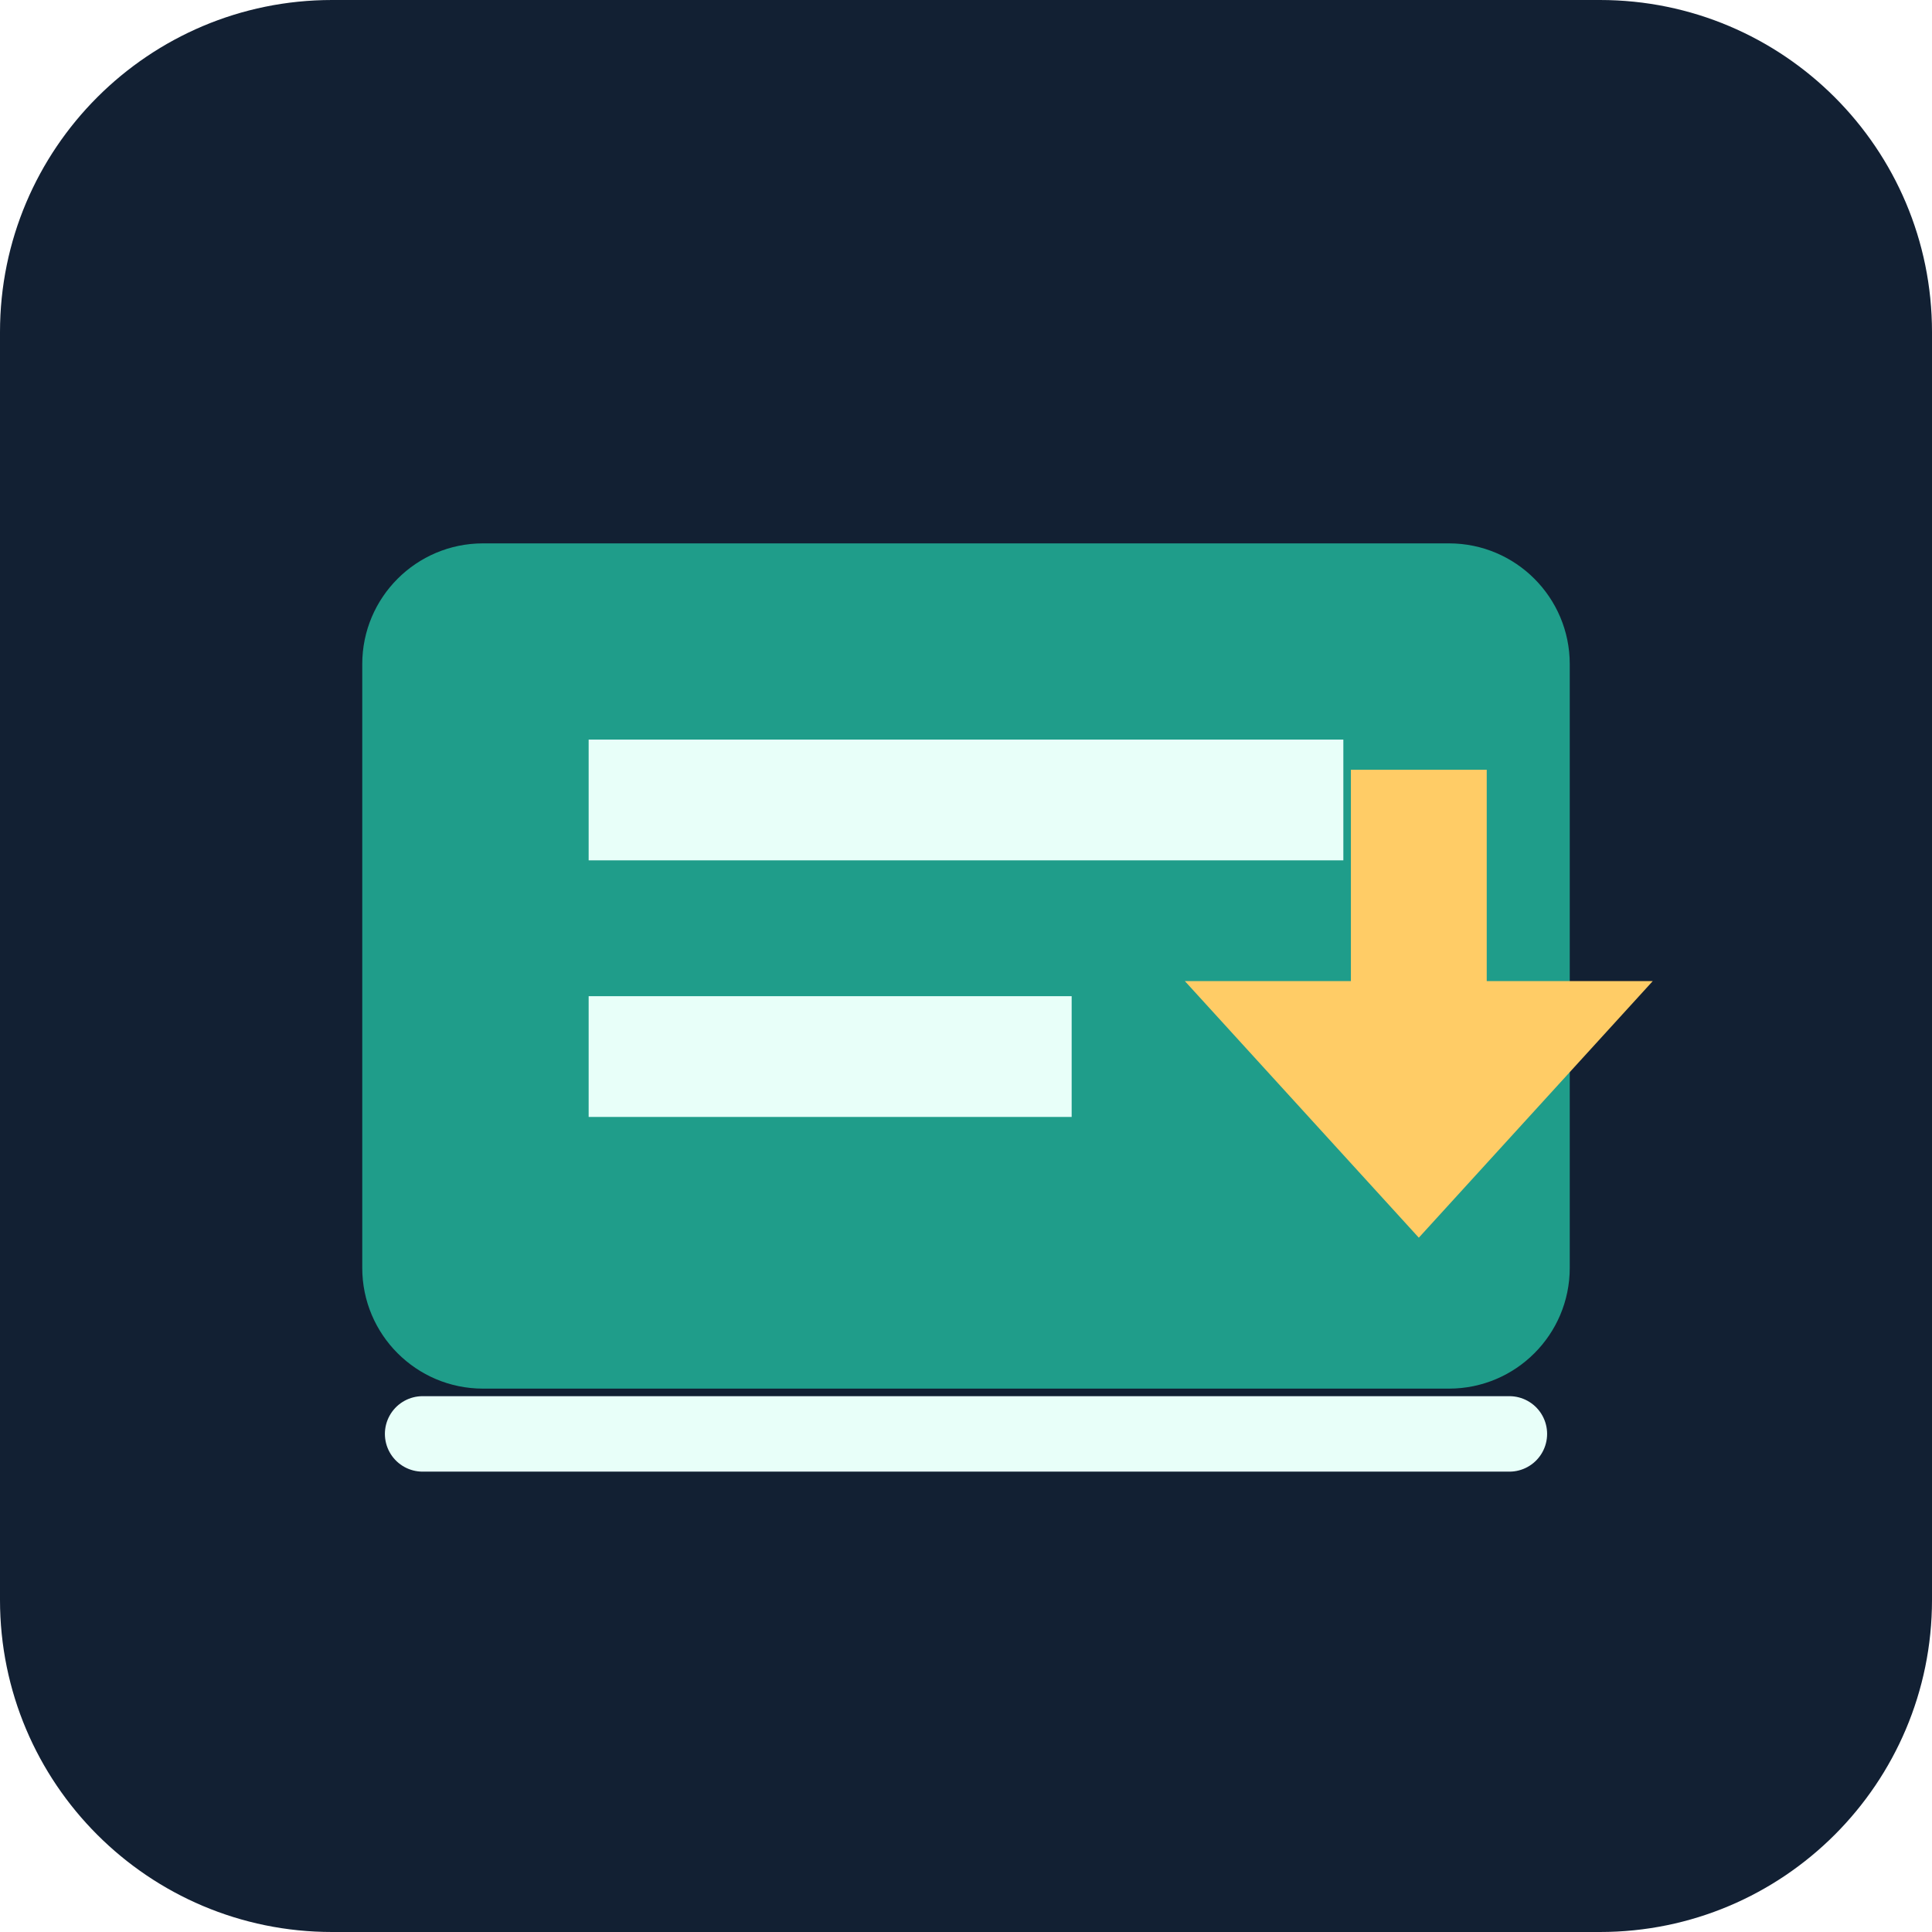
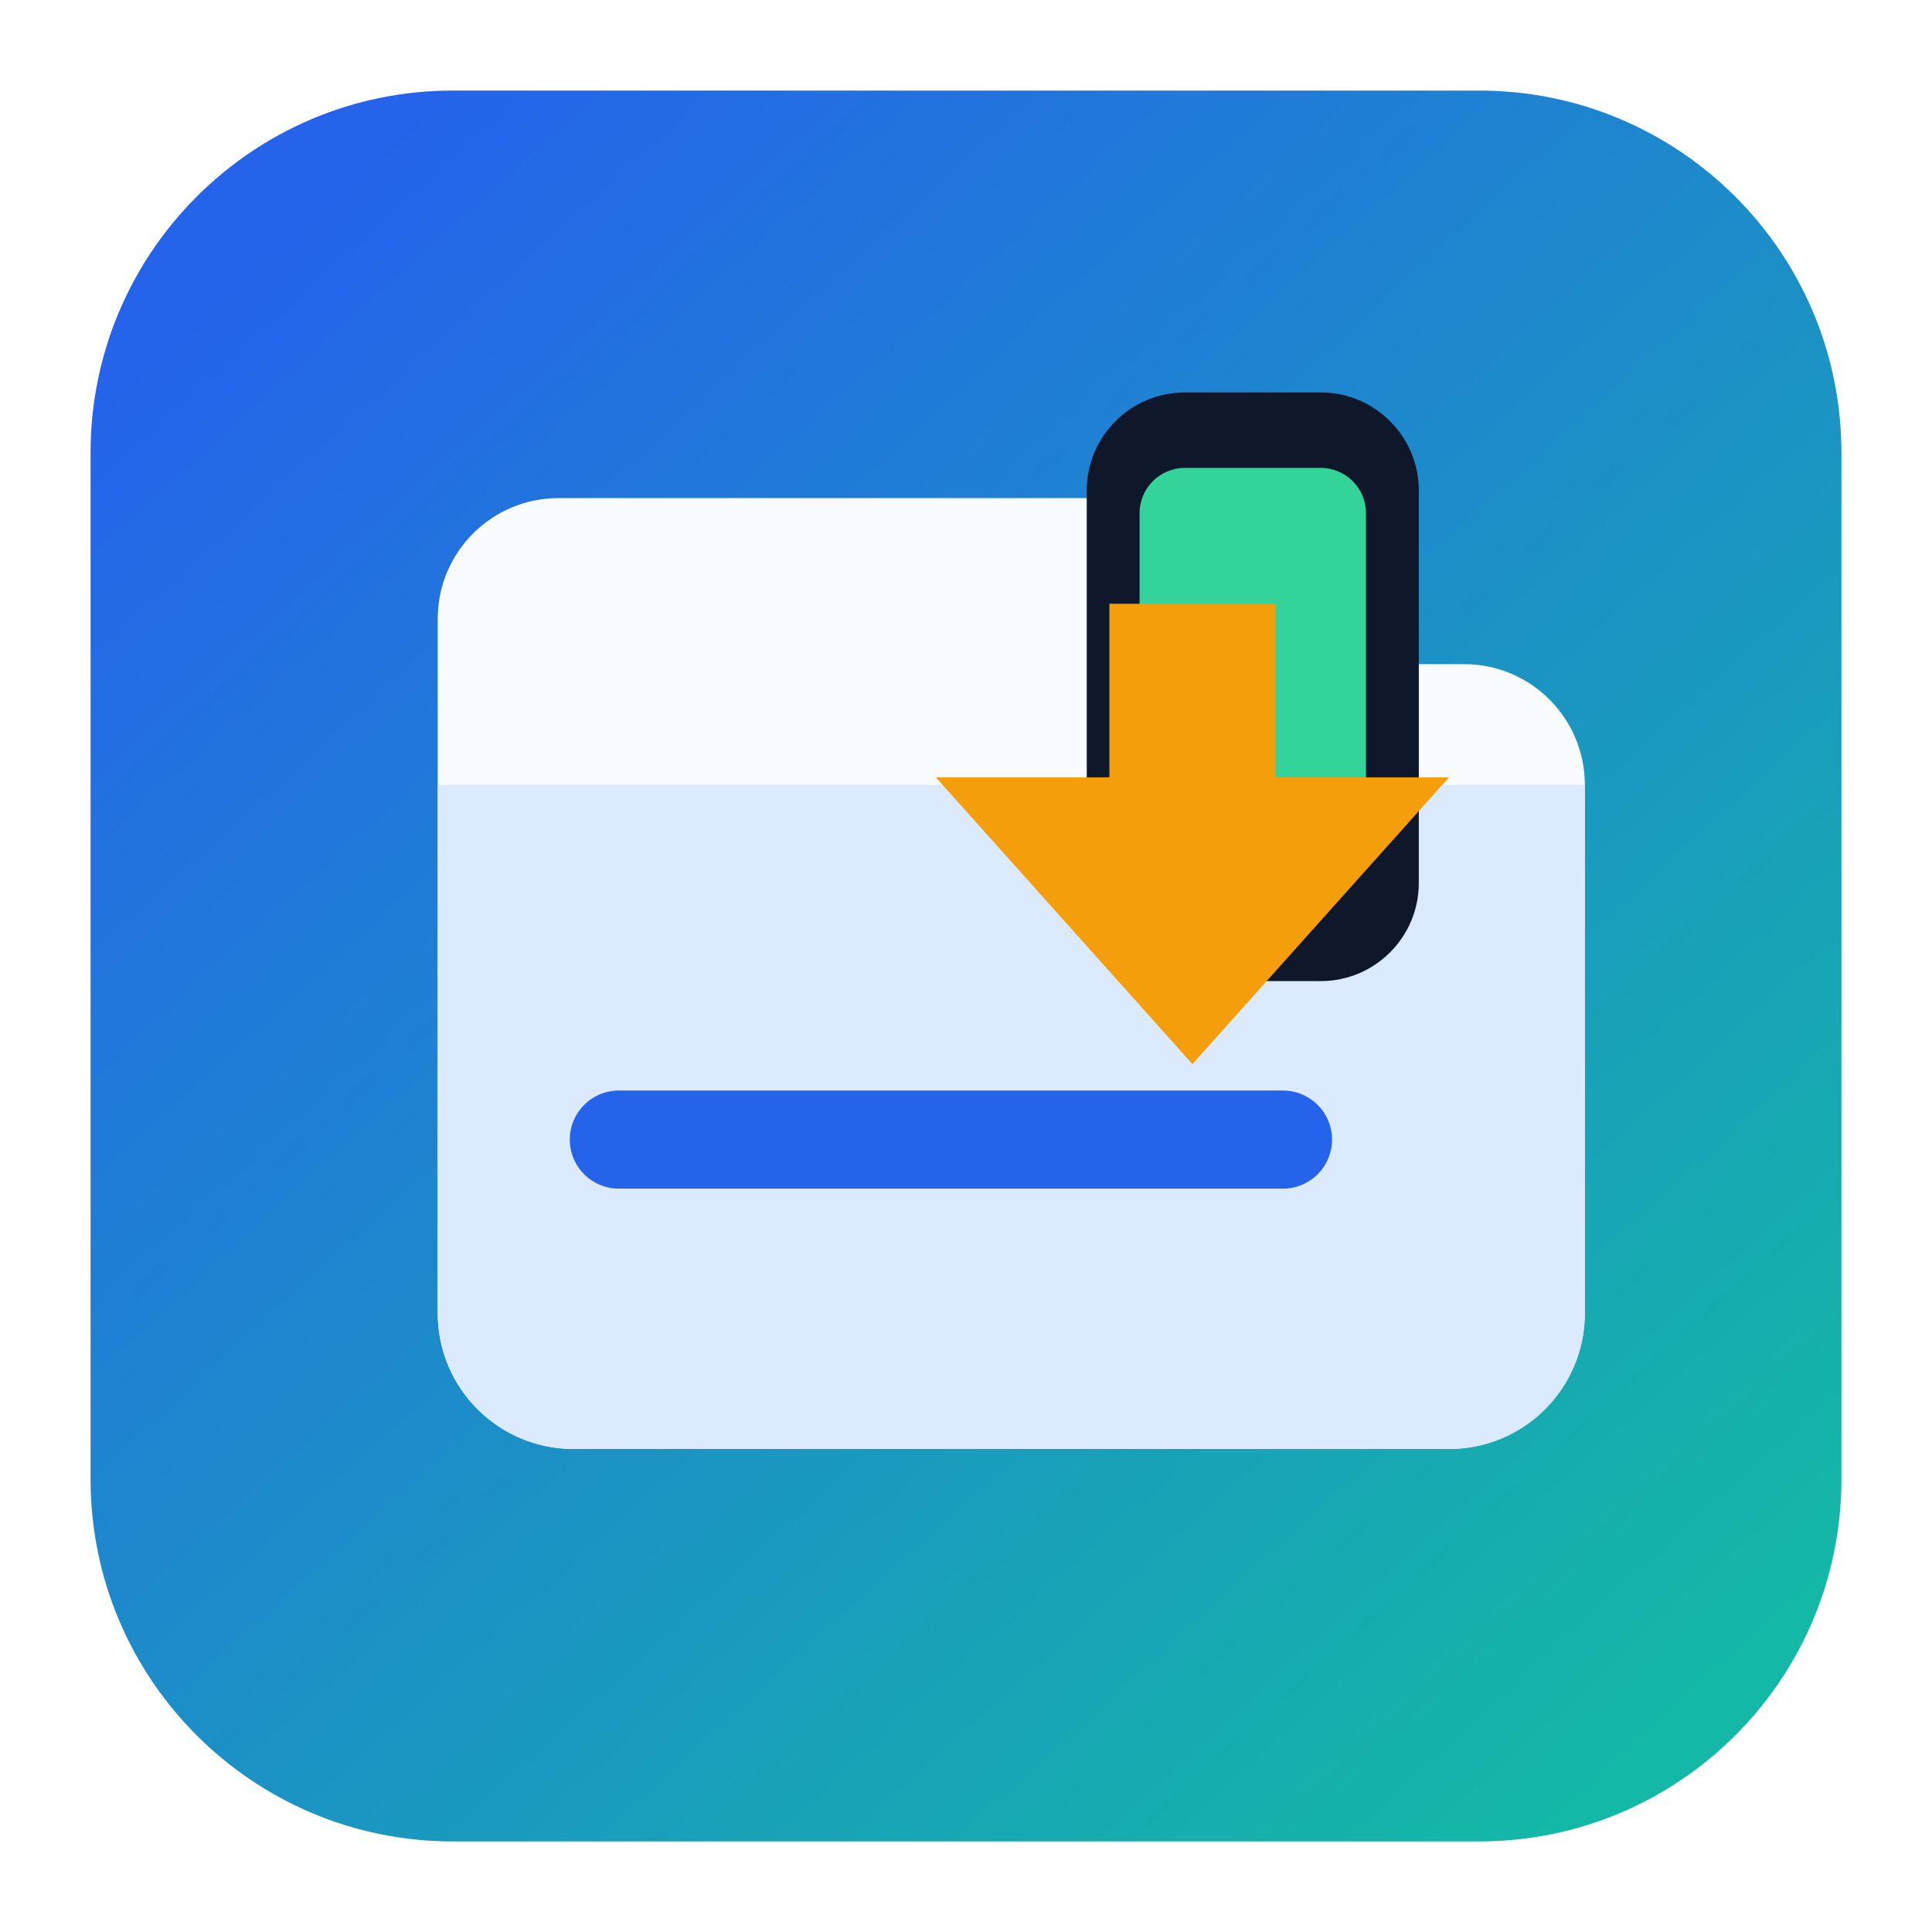
<svg xmlns="http://www.w3.org/2000/svg" width="256" height="256" viewBox="0 0 256 256" role="img" aria-label="WSA QuickDrop icon">
-   <rect width="256" height="256" rx="44" fill="#122033" />
-   <path d="M64 72h128a16 16 0 0 1 16 16v80a16 16 0 0 1-16 16H64a16 16 0 0 1-16-16V88a16 16 0 0 1 16-16z" fill="#1f9d8a" />
-   <path d="M78 98h100v16H78zM78 132h64v16H78z" fill="#e8fff9" />
-   <path d="M157 130h22v-28h18v28h22l-31 34z" fill="#ffcc66" />
-   <path d="M56 190h144" stroke="#e8fff9" stroke-width="10" stroke-linecap="round" />
+   <defs>
+     <linearGradient id="bg" x1="36" y1="28" x2="220" y2="230" gradientUnits="userSpaceOnUse">
+       <stop offset="0" stop-color="#2563eb" />
+       <stop offset="1" stop-color="#14b8a6" />
+     </linearGradient>
+   </defs>
+   <rect x="12" y="12" width="232" height="232" rx="48" fill="url(#bg)" />
+   <path d="M58 82a16 16 0 0 1 16-16h74l22 22h24a16 16 0 0 1 16 16v70a18 18 0 0 1-18 18H76a18 18 0 0 1-18-18z" fill="#f8fbff" />
+   <path d="M58 104h152v70a18 18 0 0 1-18 18H76a18 18 0 0 1-18-18z" fill="#dbeafe" />
+   <rect x="144" y="52" width="44" height="78" rx="13" fill="#0f172a" />
+   <rect x="151" y="62" width="30" height="55" rx="6" fill="#34d399" />
+   <path d="M124 103h23V80h22v23h23l-34 38z" fill="#f59e0b" />
+   <path d="M82 151h88" stroke="#2563eb" stroke-width="13" stroke-linecap="round" />
</svg>
